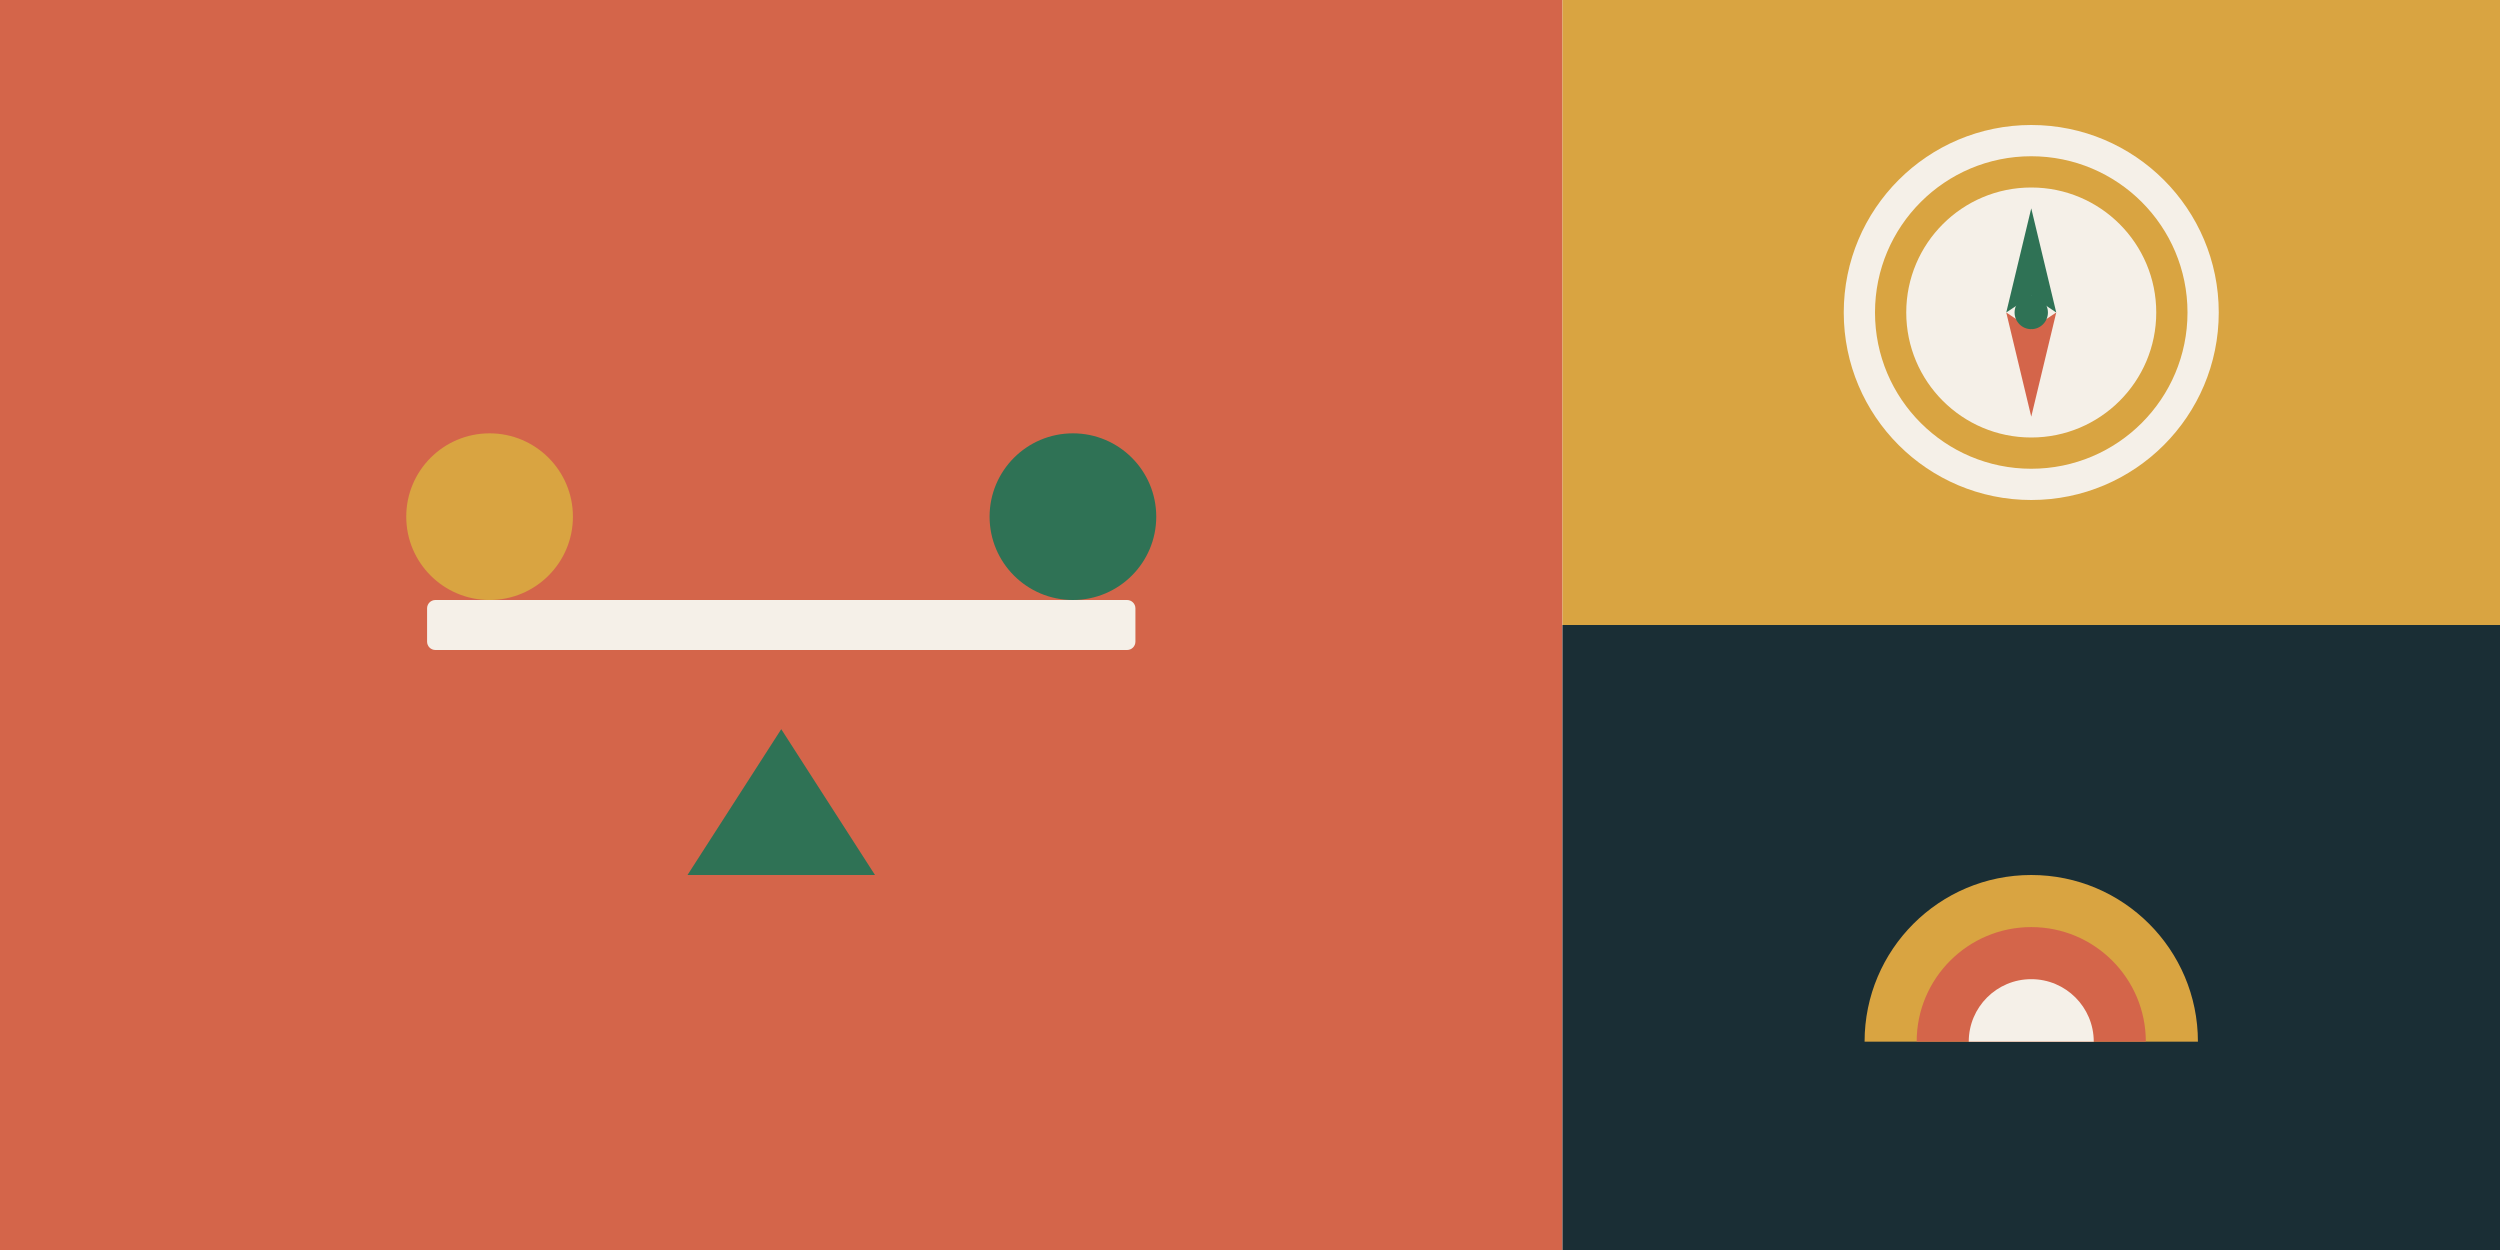
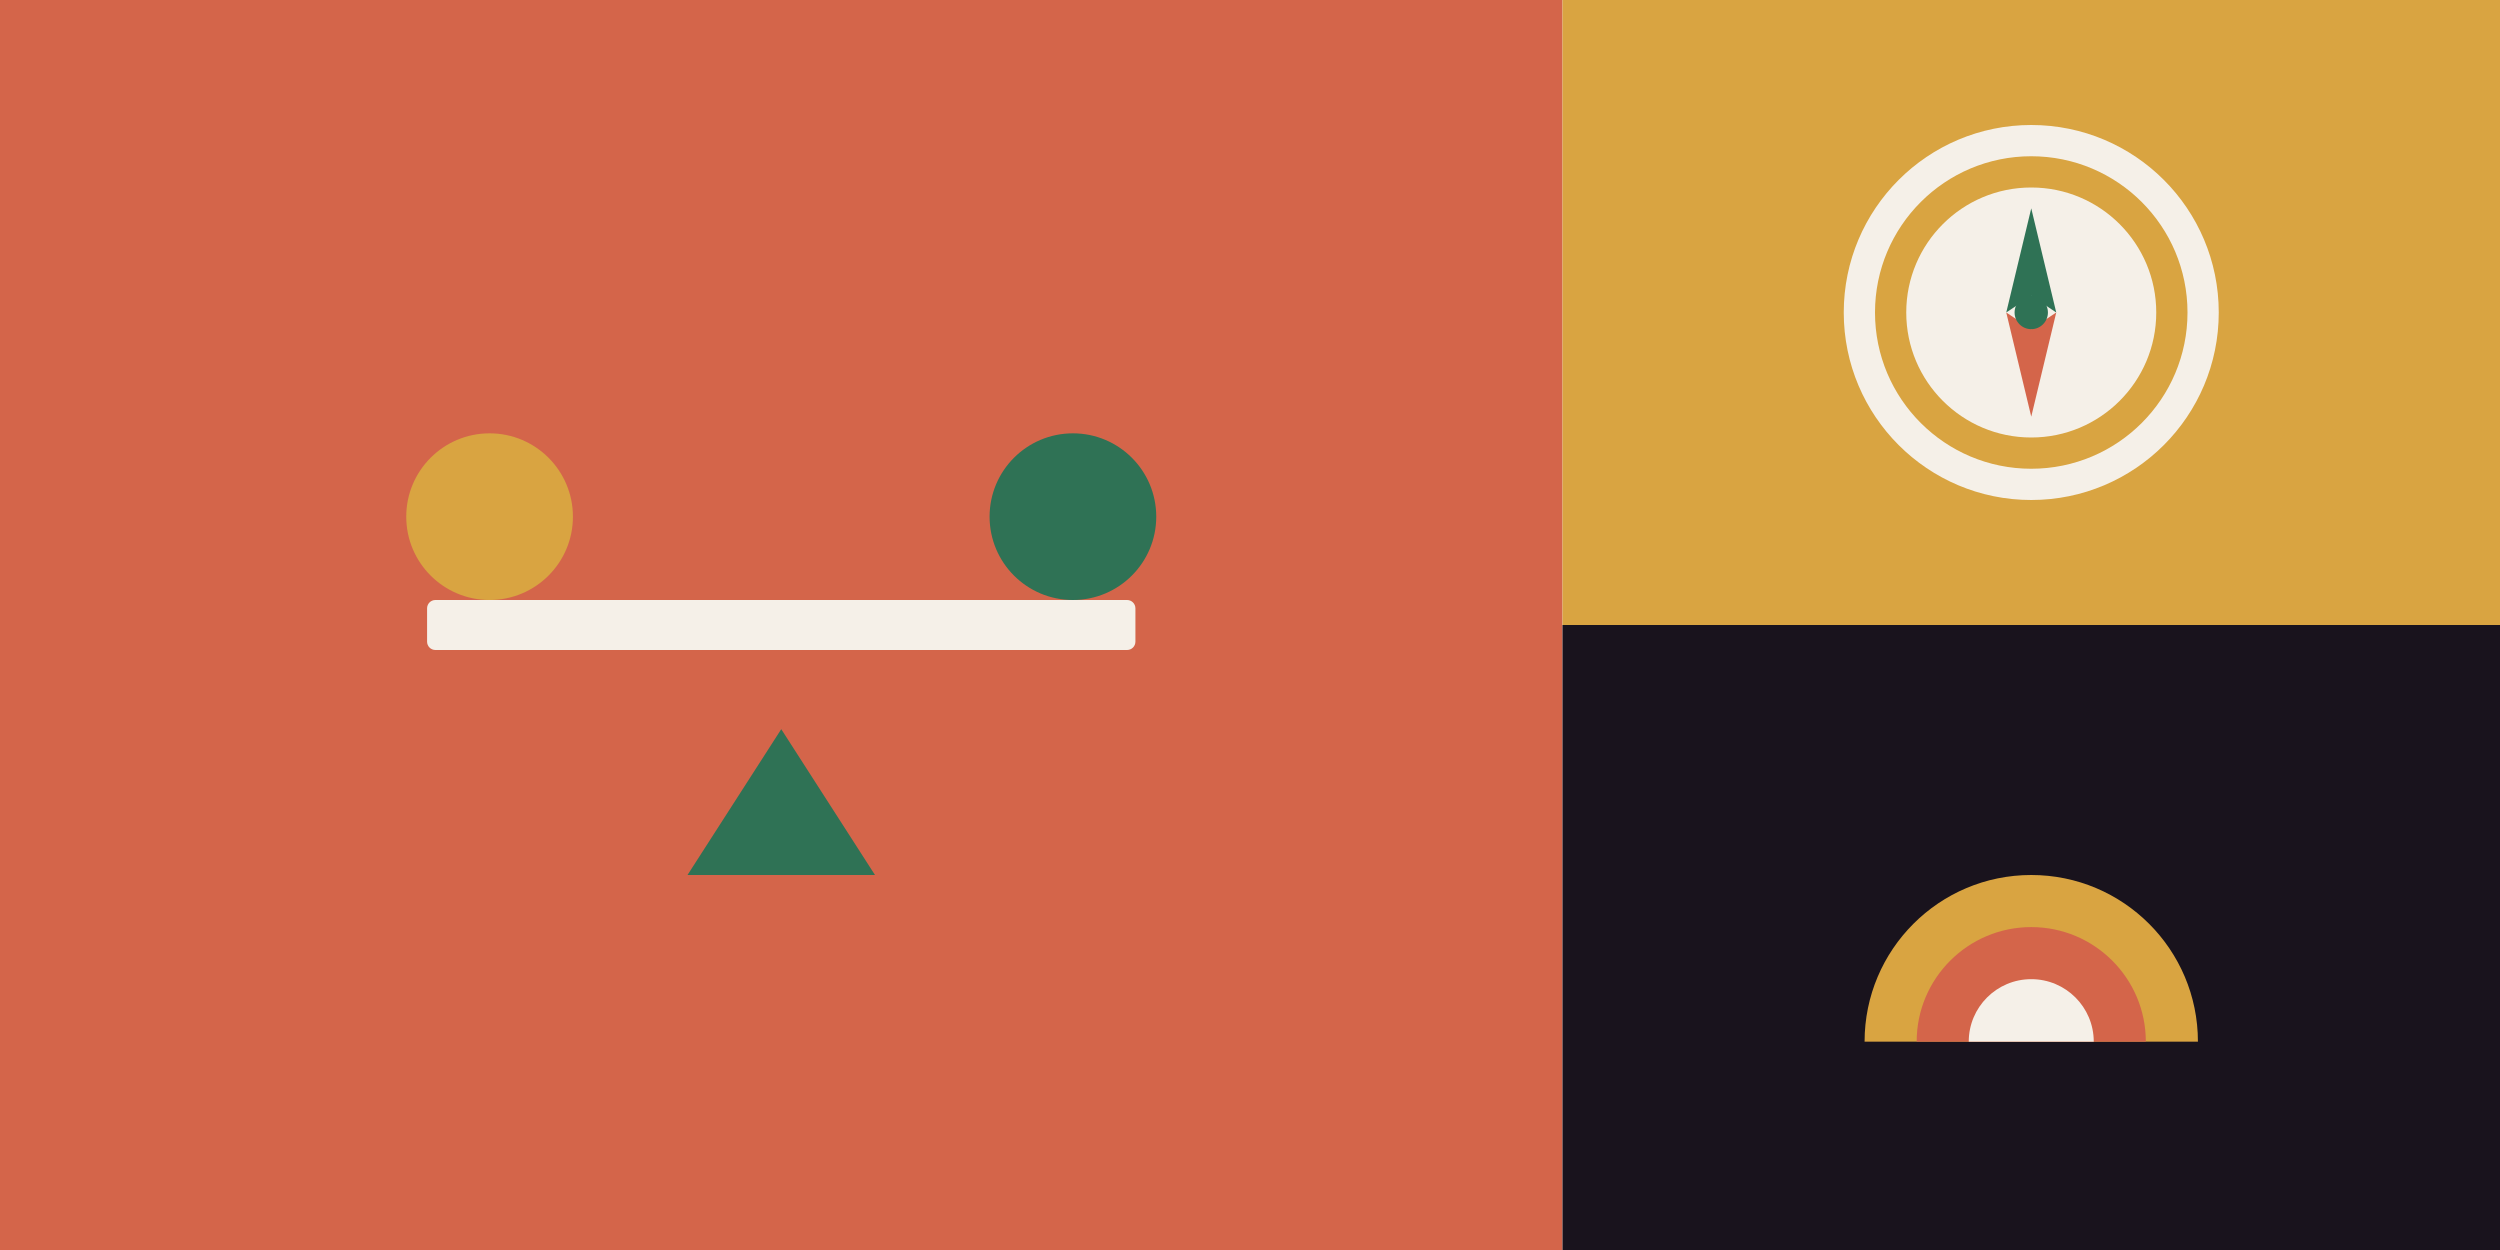
<svg xmlns="http://www.w3.org/2000/svg" width="1200" height="600" viewBox="0 0 1200 600" fill="none">
  <rect x="0" y="0" width="750" height="600" fill="#D4654A" />
  <g transform="translate(375, 300)">
    <polygon points="0,50 -45,120 45,120" fill="#2F7255" />
    <g>
      <animateTransform attributeName="transform" type="rotate" values="-12;12;-12" dur="2s" repeatCount="indefinite" calcMode="spline" keySplines="0.45 0.05 0.55 0.95; 0.45 0.05 0.55 0.95" />
      <rect x="-170" y="-12" width="340" height="24" rx="4" fill="#F5F0E8" />
      <circle cx="-140" cy="-52" r="40" fill="#D9A441" />
      <circle cx="140" cy="-52" r="40" fill="#2F7255" />
    </g>
  </g>
  <rect x="750" y="0" width="450" height="300" fill="#D9A441" />
  <g transform="translate(975, 150)">
    <circle cx="0" cy="0" r="90" fill="#F5F0E8" />
    <circle cx="0" cy="0" r="75" fill="#D9A441" />
    <circle cx="0" cy="0" r="60" fill="#F5F0E8" />
    <g>
      <animateTransform attributeName="transform" type="rotate" values="0;15;-10;5;0" dur="3s" repeatCount="indefinite" calcMode="spline" keySplines="0.4 0 0.6 1; 0.4 0 0.6 1; 0.4 0 0.6 1; 0.4 0 0.6 1" />
      <polygon points="0,-50 -12,0 0,-8 12,0" fill="#2F7255" />
      <polygon points="0,50 -12,0 0,8 12,0" fill="#D4654A" />
    </g>
    <circle cx="0" cy="0" r="8" fill="#2F7255" />
  </g>
-   <rect x="750" y="300" width="450" height="300" fill="#1A2E35" />
+   <rect x="750" y="300" width="450" height="300" fill="#19131D" />
  <g transform="translate(975, 450)">
    <path d="M-80 50 A80 80 0 0 1 80 50" fill="#D9A441" />
    <path d="M-55 50 A55 55 0 0 1 55 50" fill="#D4654A" />
    <path d="M-30 50 A30 30 0 0 1 30 50" fill="#F5F0E8" />
  </g>
</svg>
